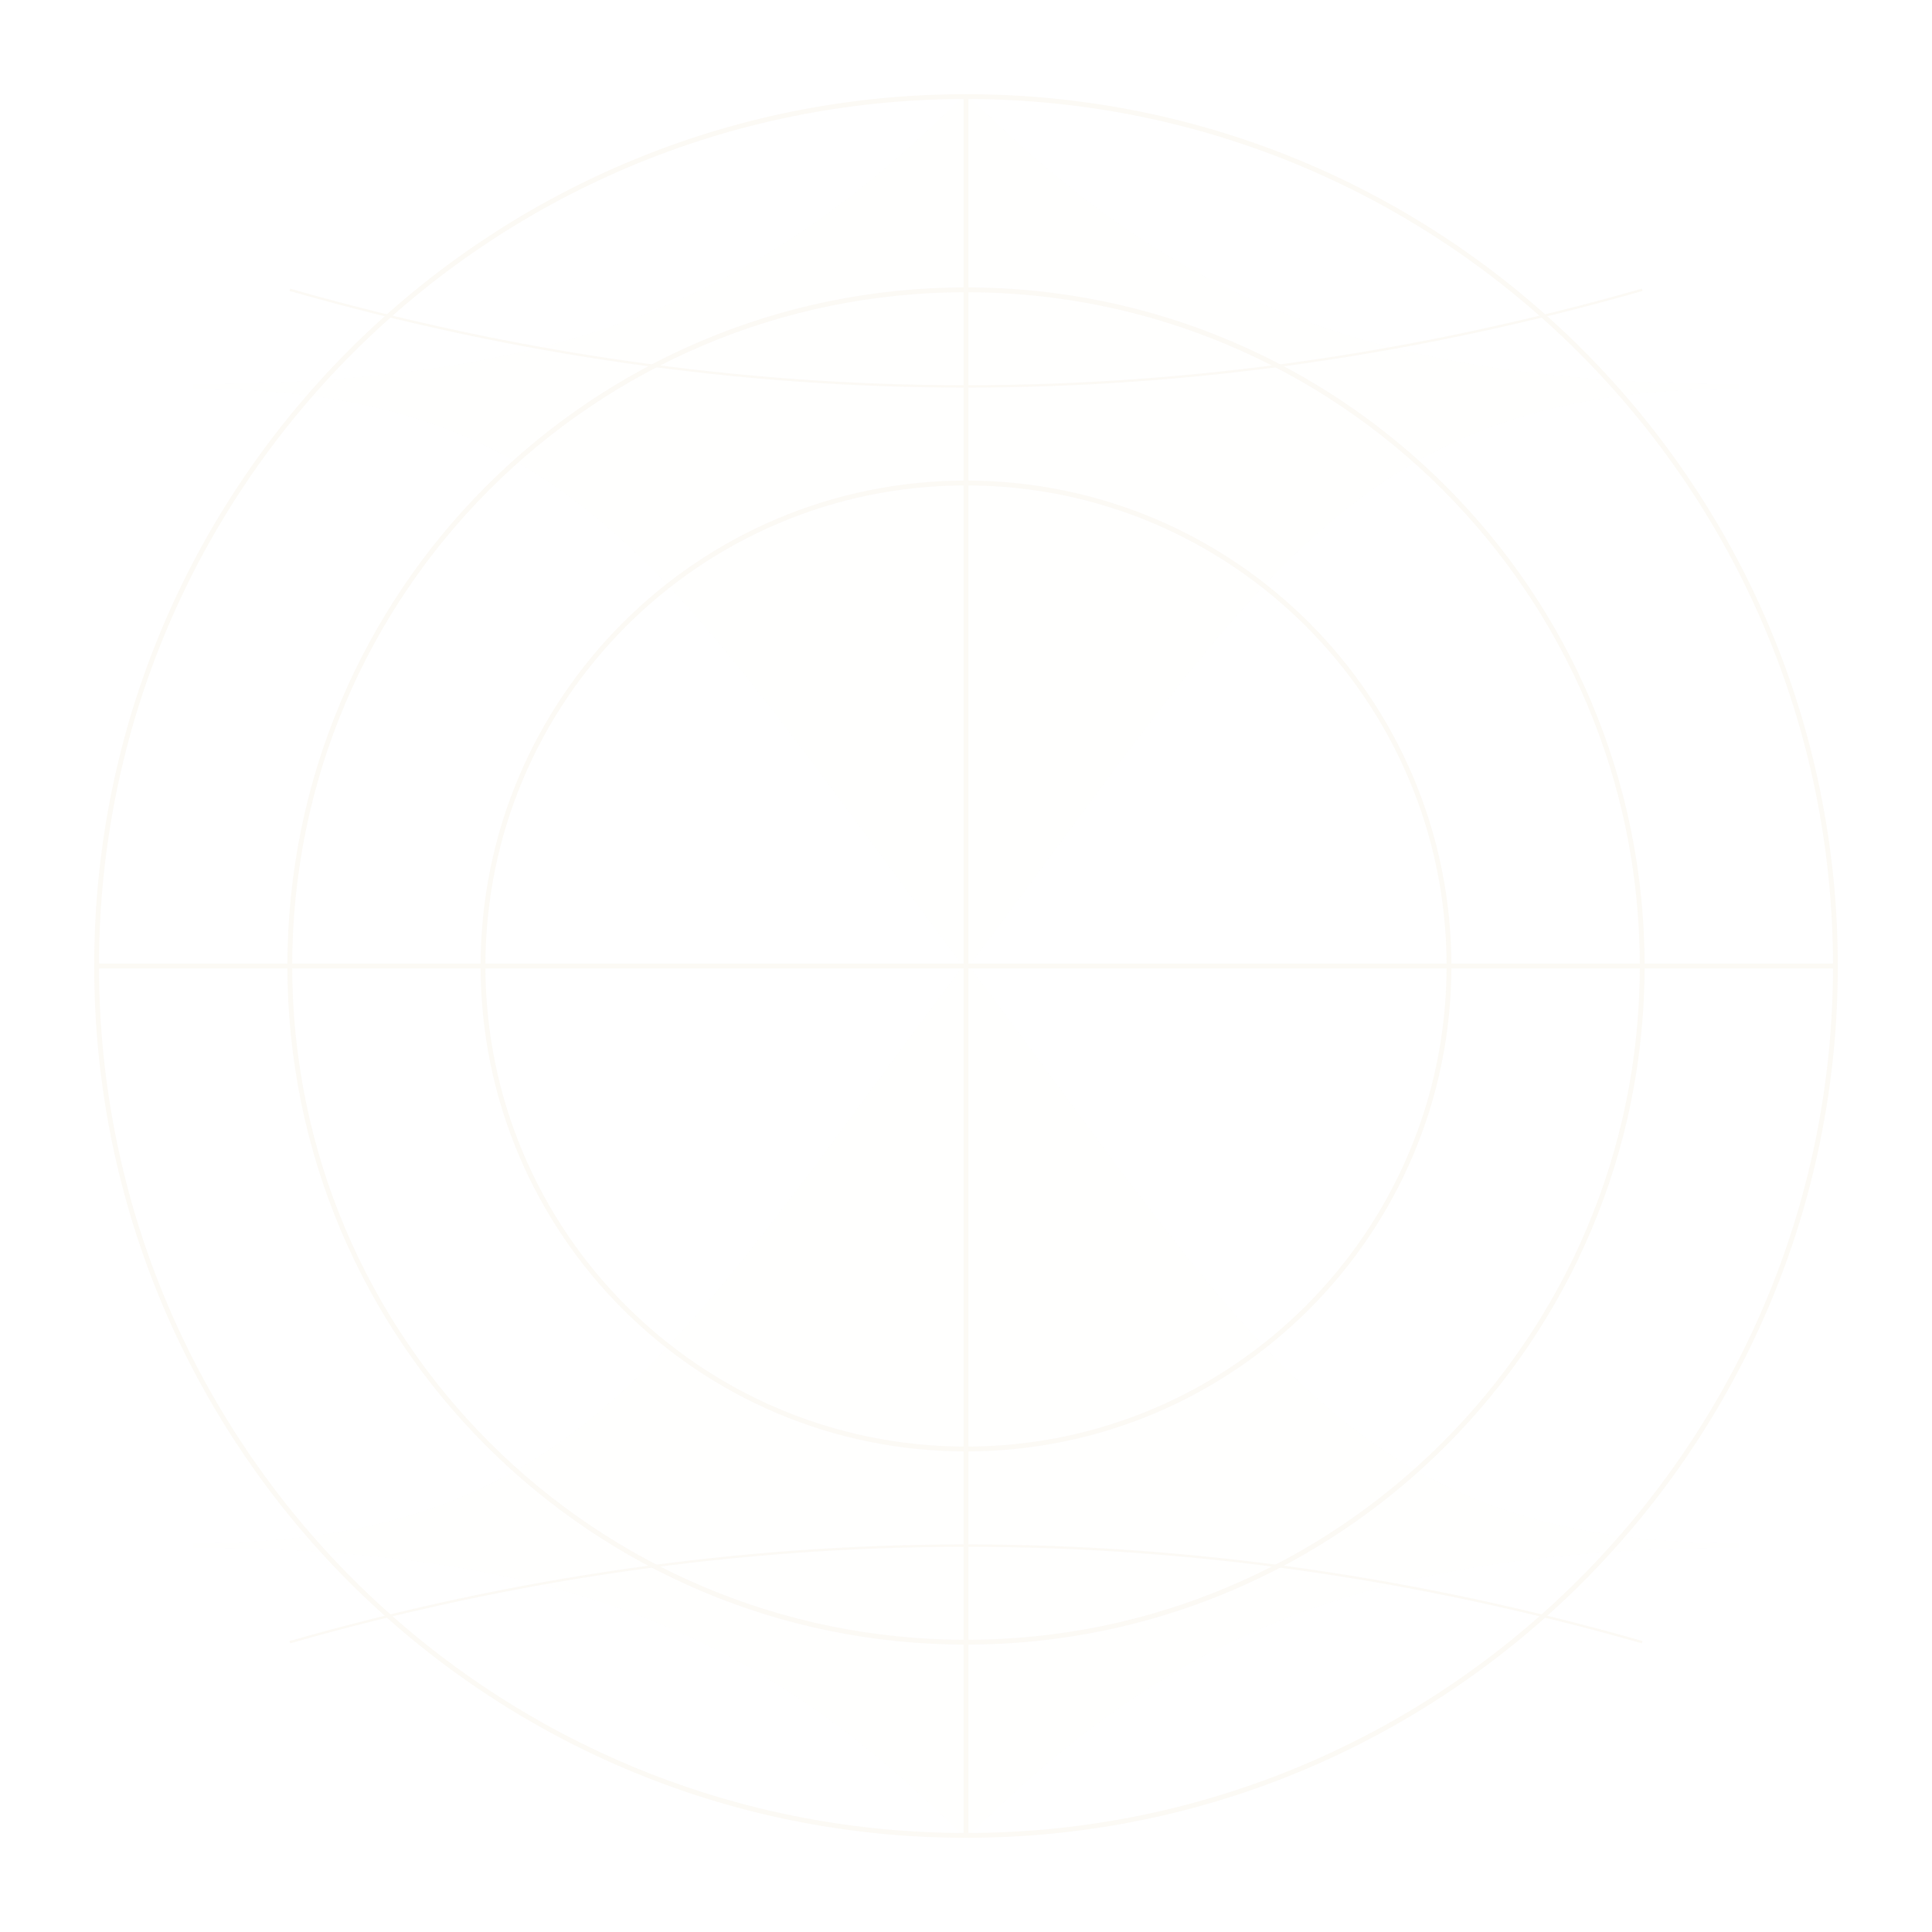
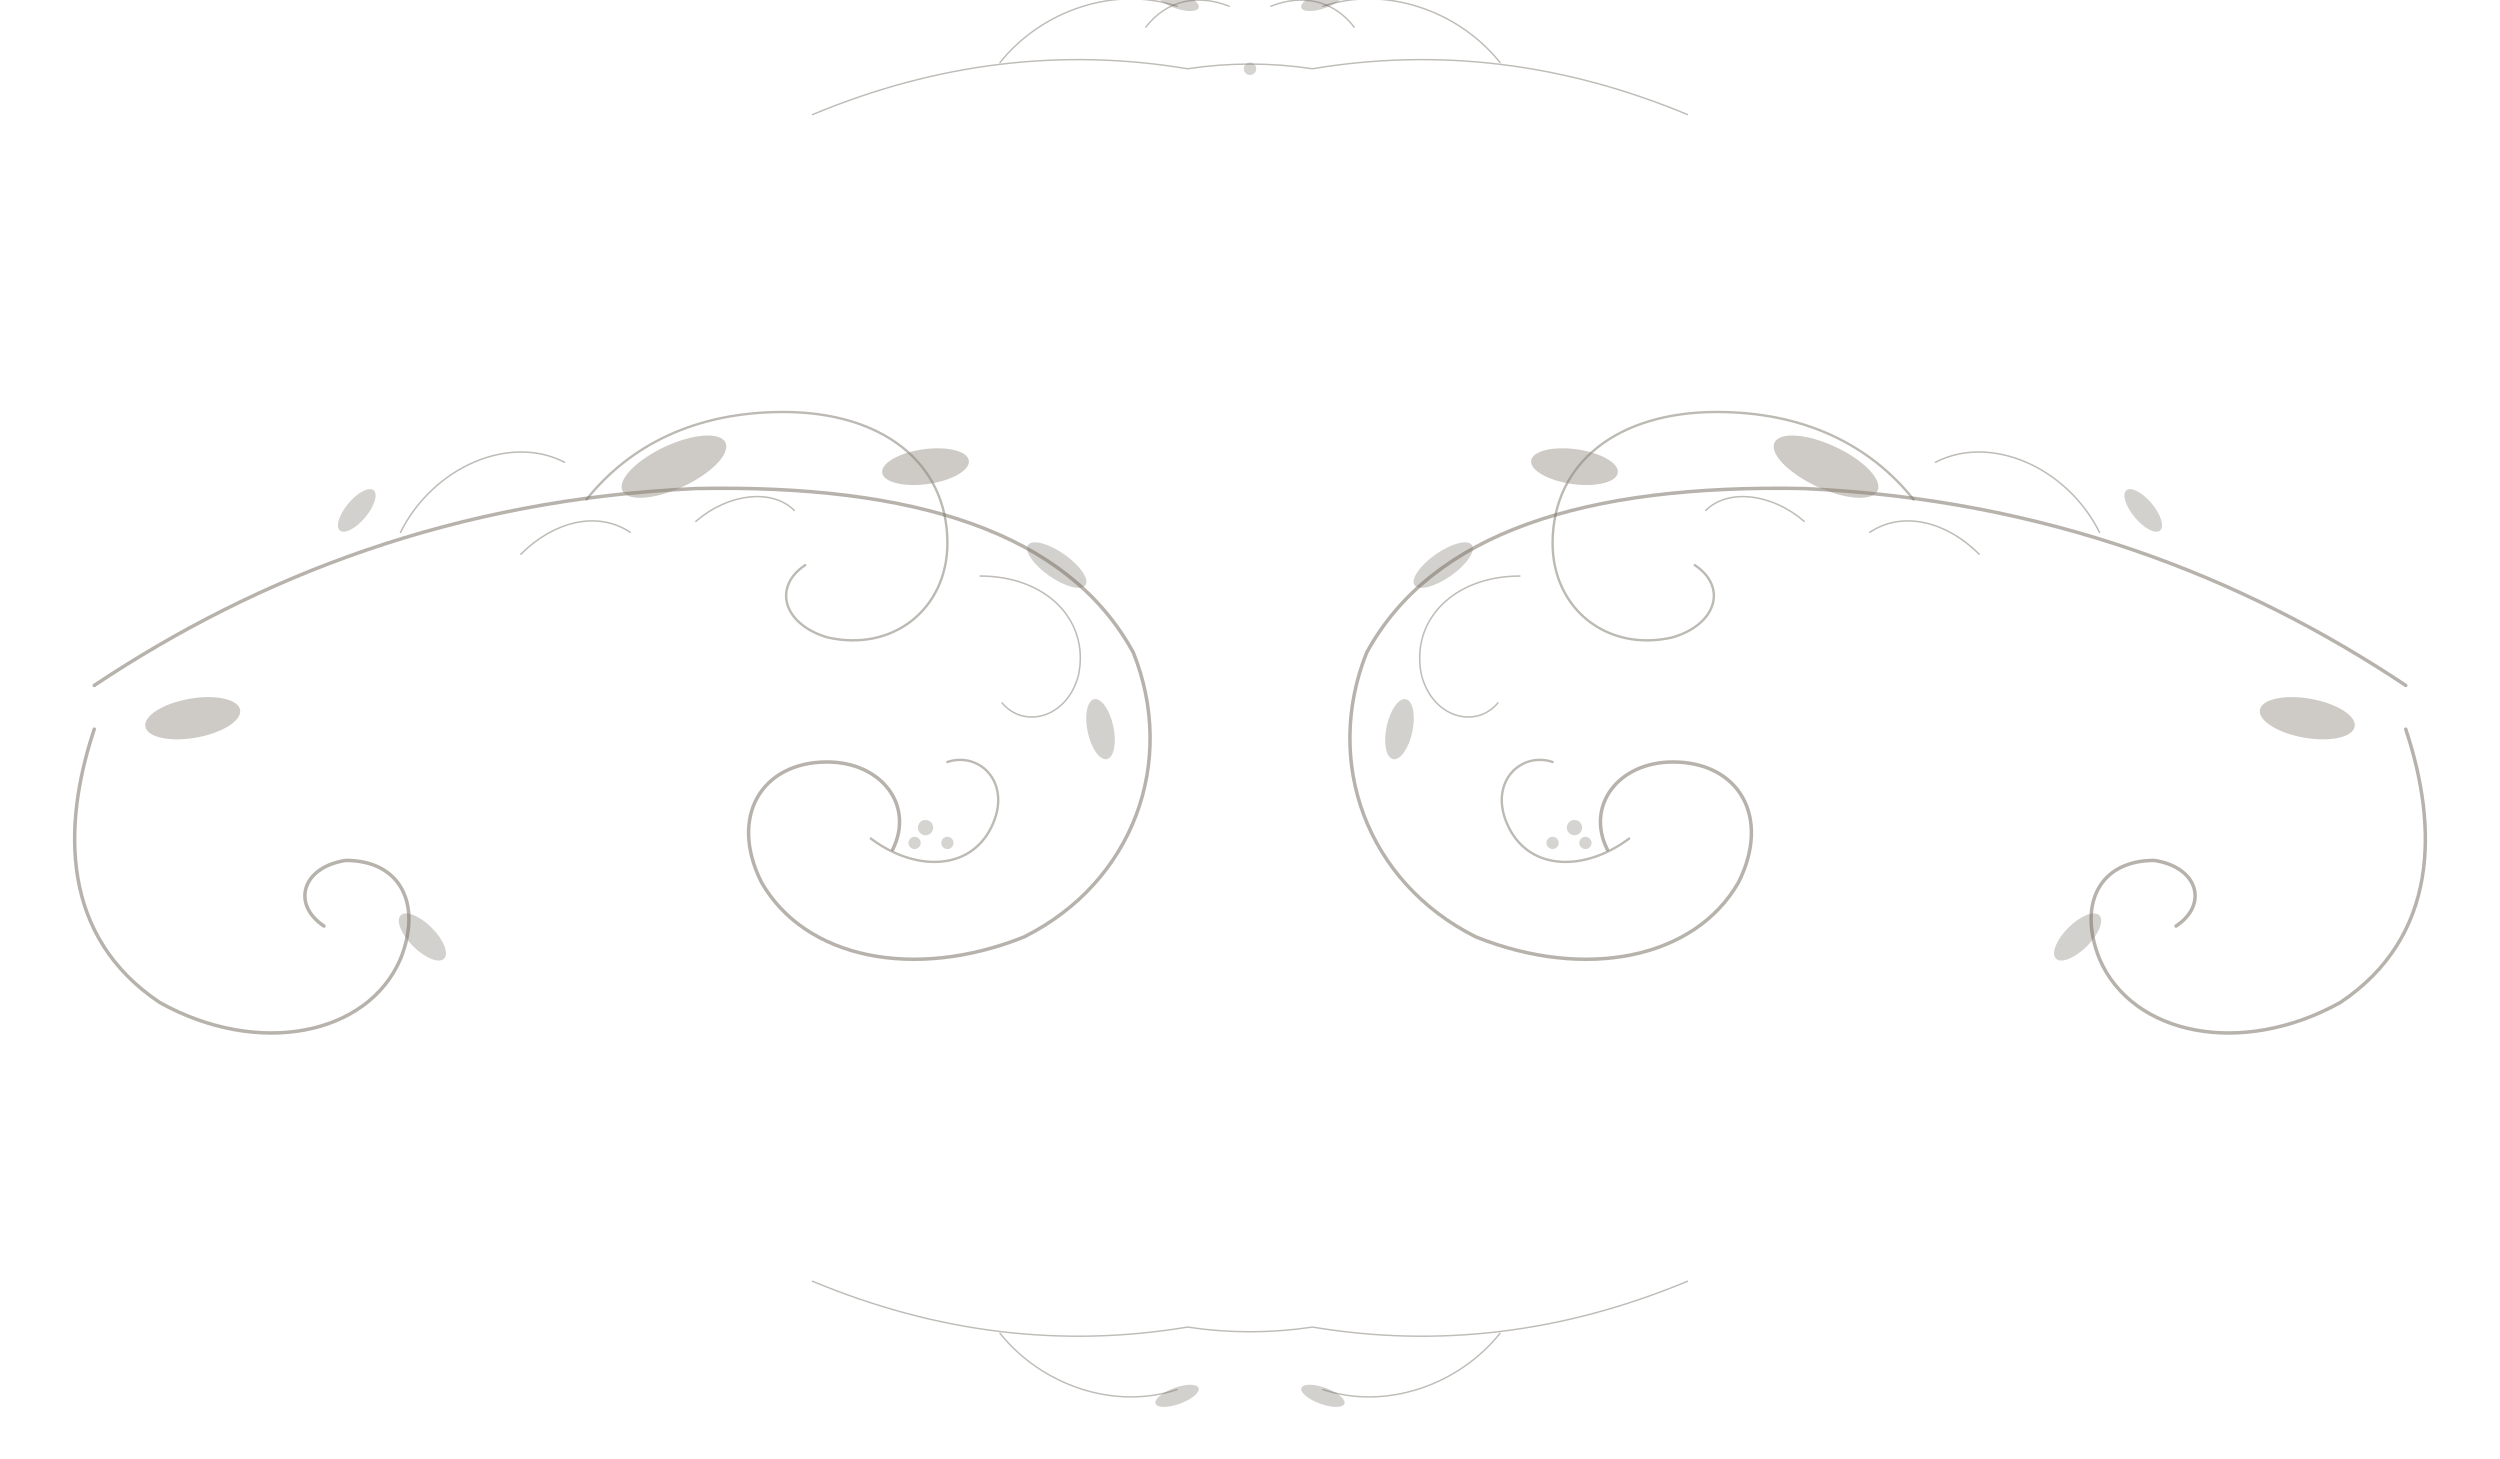
- <svg xmlns="http://www.w3.org/2000/svg" viewBox="0 0 400 400" fill="none">
-   <g opacity="0.06" stroke="#c9a45c" stroke-width="1">
-     <circle cx="200" cy="200" r="180" />
-     <circle cx="200" cy="200" r="140" />
-     <circle cx="200" cy="200" r="100" />
-     <path d="M200 20 C240 60 280 80 360 80 C280 80 260 120 200 200 C140 120 120 80 40 80 C120 80 160 60 200 20Z" fill="#c9a45c" opacity="0.08" />
-     <path d="M200 380 C240 340 280 320 360 320 C280 320 260 280 200 200 C140 280 120 320 40 320 C120 320 160 340 200 380Z" fill="#c9a45c" opacity="0.08" />
-     <line x1="20" y1="200" x2="380" y2="200" />
-     <line x1="200" y1="20" x2="200" y2="380" />
-     <path d="M60 60 Q200 100 340 60" stroke-width="0.5" />
-     <path d="M60 340 Q200 300 340 340" stroke-width="0.5" />
+ <svg xmlns="http://www.w3.org/2000/svg" viewBox="0 0 1200 700" preserveAspectRatio="xMidYMid meet" aria-hidden="true">
+   <defs>
+     <style>
+       .scroll-major  { fill: none; stroke: #8a8378; stroke-width: 1.6; stroke-linecap: round; stroke-linejoin: round; opacity: 0.62; }
+       .scroll-minor  { fill: none; stroke: #756e63; stroke-width: 1.1; stroke-linecap: round; stroke-linejoin: round; opacity: 0.48; }
+       .scroll-thin   { fill: none; stroke: #5e574c; stroke-width: 0.7; stroke-linecap: round; stroke-linejoin: round; opacity: 0.40; }
+       .leaf-major    { fill: #8a8378; opacity: 0.42; }
+       .leaf-minor    { fill: #756e63; opacity: 0.32; }
+       .berry         { fill: #8a8378; opacity: 0.35; }
+     </style>
+   </defs>
+   <g transform="translate(40,140) scale(1.05)">
+     <path class="scroll-major" d="M 5 180 C 80 130, 170 95, 280 90 C 380 88, 450 110, 480 165 C 500 215, 480 270, 430 295 C 380 315, 330 305, 310 270 C 295 240, 310 215, 340 215 C 365 215, 380 235, 370 255" />
+     <path class="scroll-minor" d="M 360 250 C 380 265, 405 265, 415 245 C 425 225, 410 210, 395 215" />
+     <path class="scroll-major" d="M 5 200 C -10 245, -10 295, 35 325 C 80 350, 130 340, 145 305 C 155 280, 145 260, 120 260 C 100 263, 95 280, 110 290" />
+     <path class="scroll-minor" d="M 230 95 C 250 70, 280 55, 320 55 C 365 55, 395 78, 395 115 C 395 145, 370 165, 340 158 C 320 152, 315 135, 330 125" />
+     <path class="scroll-thin" d="M 145 110 C 160 80, 195 65, 220 78" />
+     <path class="scroll-thin" d="M 410 130 C 440 130, 460 150, 455 175 C 450 195, 430 200, 420 188" />
+     <path class="scroll-thin" d="M 200 120 C 215 105, 235 100, 250 110" />
+     <path class="scroll-thin" d="M 280 105 C 295 92, 315 90, 325 100" />
+     <ellipse class="leaf-major" cx="270" cy="80" rx="26" ry="10" transform="rotate(-25 270 80)" />
+     <ellipse class="leaf-major" cx="385" cy="80" rx="20" ry="8" transform="rotate(-8 385 80)" />
+     <ellipse class="leaf-minor" cx="445" cy="125" rx="16" ry="6" transform="rotate(35 445 125)" />
+     <ellipse class="leaf-minor" cx="465" cy="200" rx="14" ry="6" transform="rotate(78 465 200)" />
+     <ellipse class="leaf-major" cx="50" cy="195" rx="22" ry="9" transform="rotate(-10 50 195)" />
+     <ellipse class="leaf-minor" cx="155" cy="295" rx="14" ry="6" transform="rotate(45 155 295)" />
+     <ellipse class="leaf-minor" cx="125" cy="100" rx="12" ry="5" transform="rotate(-50 125 100)" />
+     <circle class="berry" cx="385" cy="245" r="3.5" />
+     <circle class="berry" cx="395" cy="252" r="2.8" />
+     <circle class="berry" cx="380" cy="252" r="2.8" />
+   </g>
+   <g transform="translate(1160,140) scale(-1.05,1.05)">
+     <path class="scroll-major" d="M 5 180 C 80 130, 170 95, 280 90 C 380 88, 450 110, 480 165 C 500 215, 480 270, 430 295 C 380 315, 330 305, 310 270 C 295 240, 310 215, 340 215 C 365 215, 380 235, 370 255" />
+     <path class="scroll-minor" d="M 360 250 C 380 265, 405 265, 415 245 C 425 225, 410 210, 395 215" />
+     <path class="scroll-major" d="M 5 200 C -10 245, -10 295, 35 325 C 80 350, 130 340, 145 305 C 155 280, 145 260, 120 260 C 100 263, 95 280, 110 290" />
+     <path class="scroll-minor" d="M 230 95 C 250 70, 280 55, 320 55 C 365 55, 395 78, 395 115 C 395 145, 370 165, 340 158 C 320 152, 315 135, 330 125" />
+     <path class="scroll-thin" d="M 145 110 C 160 80, 195 65, 220 78" />
+     <path class="scroll-thin" d="M 410 130 C 440 130, 460 150, 455 175 C 450 195, 430 200, 420 188" />
+     <path class="scroll-thin" d="M 200 120 C 215 105, 235 100, 250 110" />
+     <path class="scroll-thin" d="M 280 105 C 295 92, 315 90, 325 100" />
+     <ellipse class="leaf-major" cx="270" cy="80" rx="26" ry="10" transform="rotate(-25 270 80)" />
+     <ellipse class="leaf-major" cx="385" cy="80" rx="20" ry="8" transform="rotate(-8 385 80)" />
+     <ellipse class="leaf-minor" cx="445" cy="125" rx="16" ry="6" transform="rotate(35 445 125)" />
+     <ellipse class="leaf-minor" cx="465" cy="200" rx="14" ry="6" transform="rotate(78 465 200)" />
+     <ellipse class="leaf-major" cx="50" cy="195" rx="22" ry="9" transform="rotate(-10 50 195)" />
+     <ellipse class="leaf-minor" cx="155" cy="295" rx="14" ry="6" transform="rotate(45 155 295)" />
+     <ellipse class="leaf-minor" cx="125" cy="100" rx="12" ry="5" transform="rotate(-50 125 100)" />
+     <circle class="berry" cx="385" cy="245" r="3.5" />
+     <circle class="berry" cx="395" cy="252" r="2.8" />
+     <circle class="berry" cx="380" cy="252" r="2.8" />
+   </g>
+   <g transform="translate(600,55)">
+     <path class="scroll-thin" d="M -210 0 C -150 -25, -90 -32, -30 -22 C -10 -25, 10 -25, 30 -22 C 90 -32, 150 -25, 210 0" />
+     <path class="scroll-thin" d="M -120 -25 C -100 -50, -65 -62, -35 -52" />
+     <path class="scroll-thin" d="M  120 -25 C  100 -50,  65 -62,  35 -52" />
+     <path class="scroll-thin" d="M -50 -42 C -40 -55, -25 -58, -10 -52" />
+     <path class="scroll-thin" d="M  50 -42 C  40 -55,  25 -58,  10 -52" />
+     <ellipse class="leaf-minor" cx="-35" cy="-55" rx="11" ry="4" transform="rotate(20 -35 -55)" />
+     <ellipse class="leaf-minor" cx="35" cy="-55" rx="11" ry="4" transform="rotate(-20 35 -55)" />
+     <circle class="berry" cx="0" cy="-22" r="3" />
+   </g>
+   <g transform="translate(600,615)">
+     <path class="scroll-thin" d="M -210 0 C -150 25, -90 32, -30 22 C -10 25, 10 25, 30 22 C 90 32, 150 25, 210 0" />
+     <path class="scroll-thin" d="M -120 25 C -100 50, -65 62, -35 52" />
+     <path class="scroll-thin" d="M  120 25 C  100 50,  65 62,  35 52" />
+     <ellipse class="leaf-minor" cx="-35" cy="55" rx="11" ry="4" transform="rotate(-20 -35 55)" />
+     <ellipse class="leaf-minor" cx="35" cy="55" rx="11" ry="4" transform="rotate(20 35 55)" />
  </g>
</svg>
